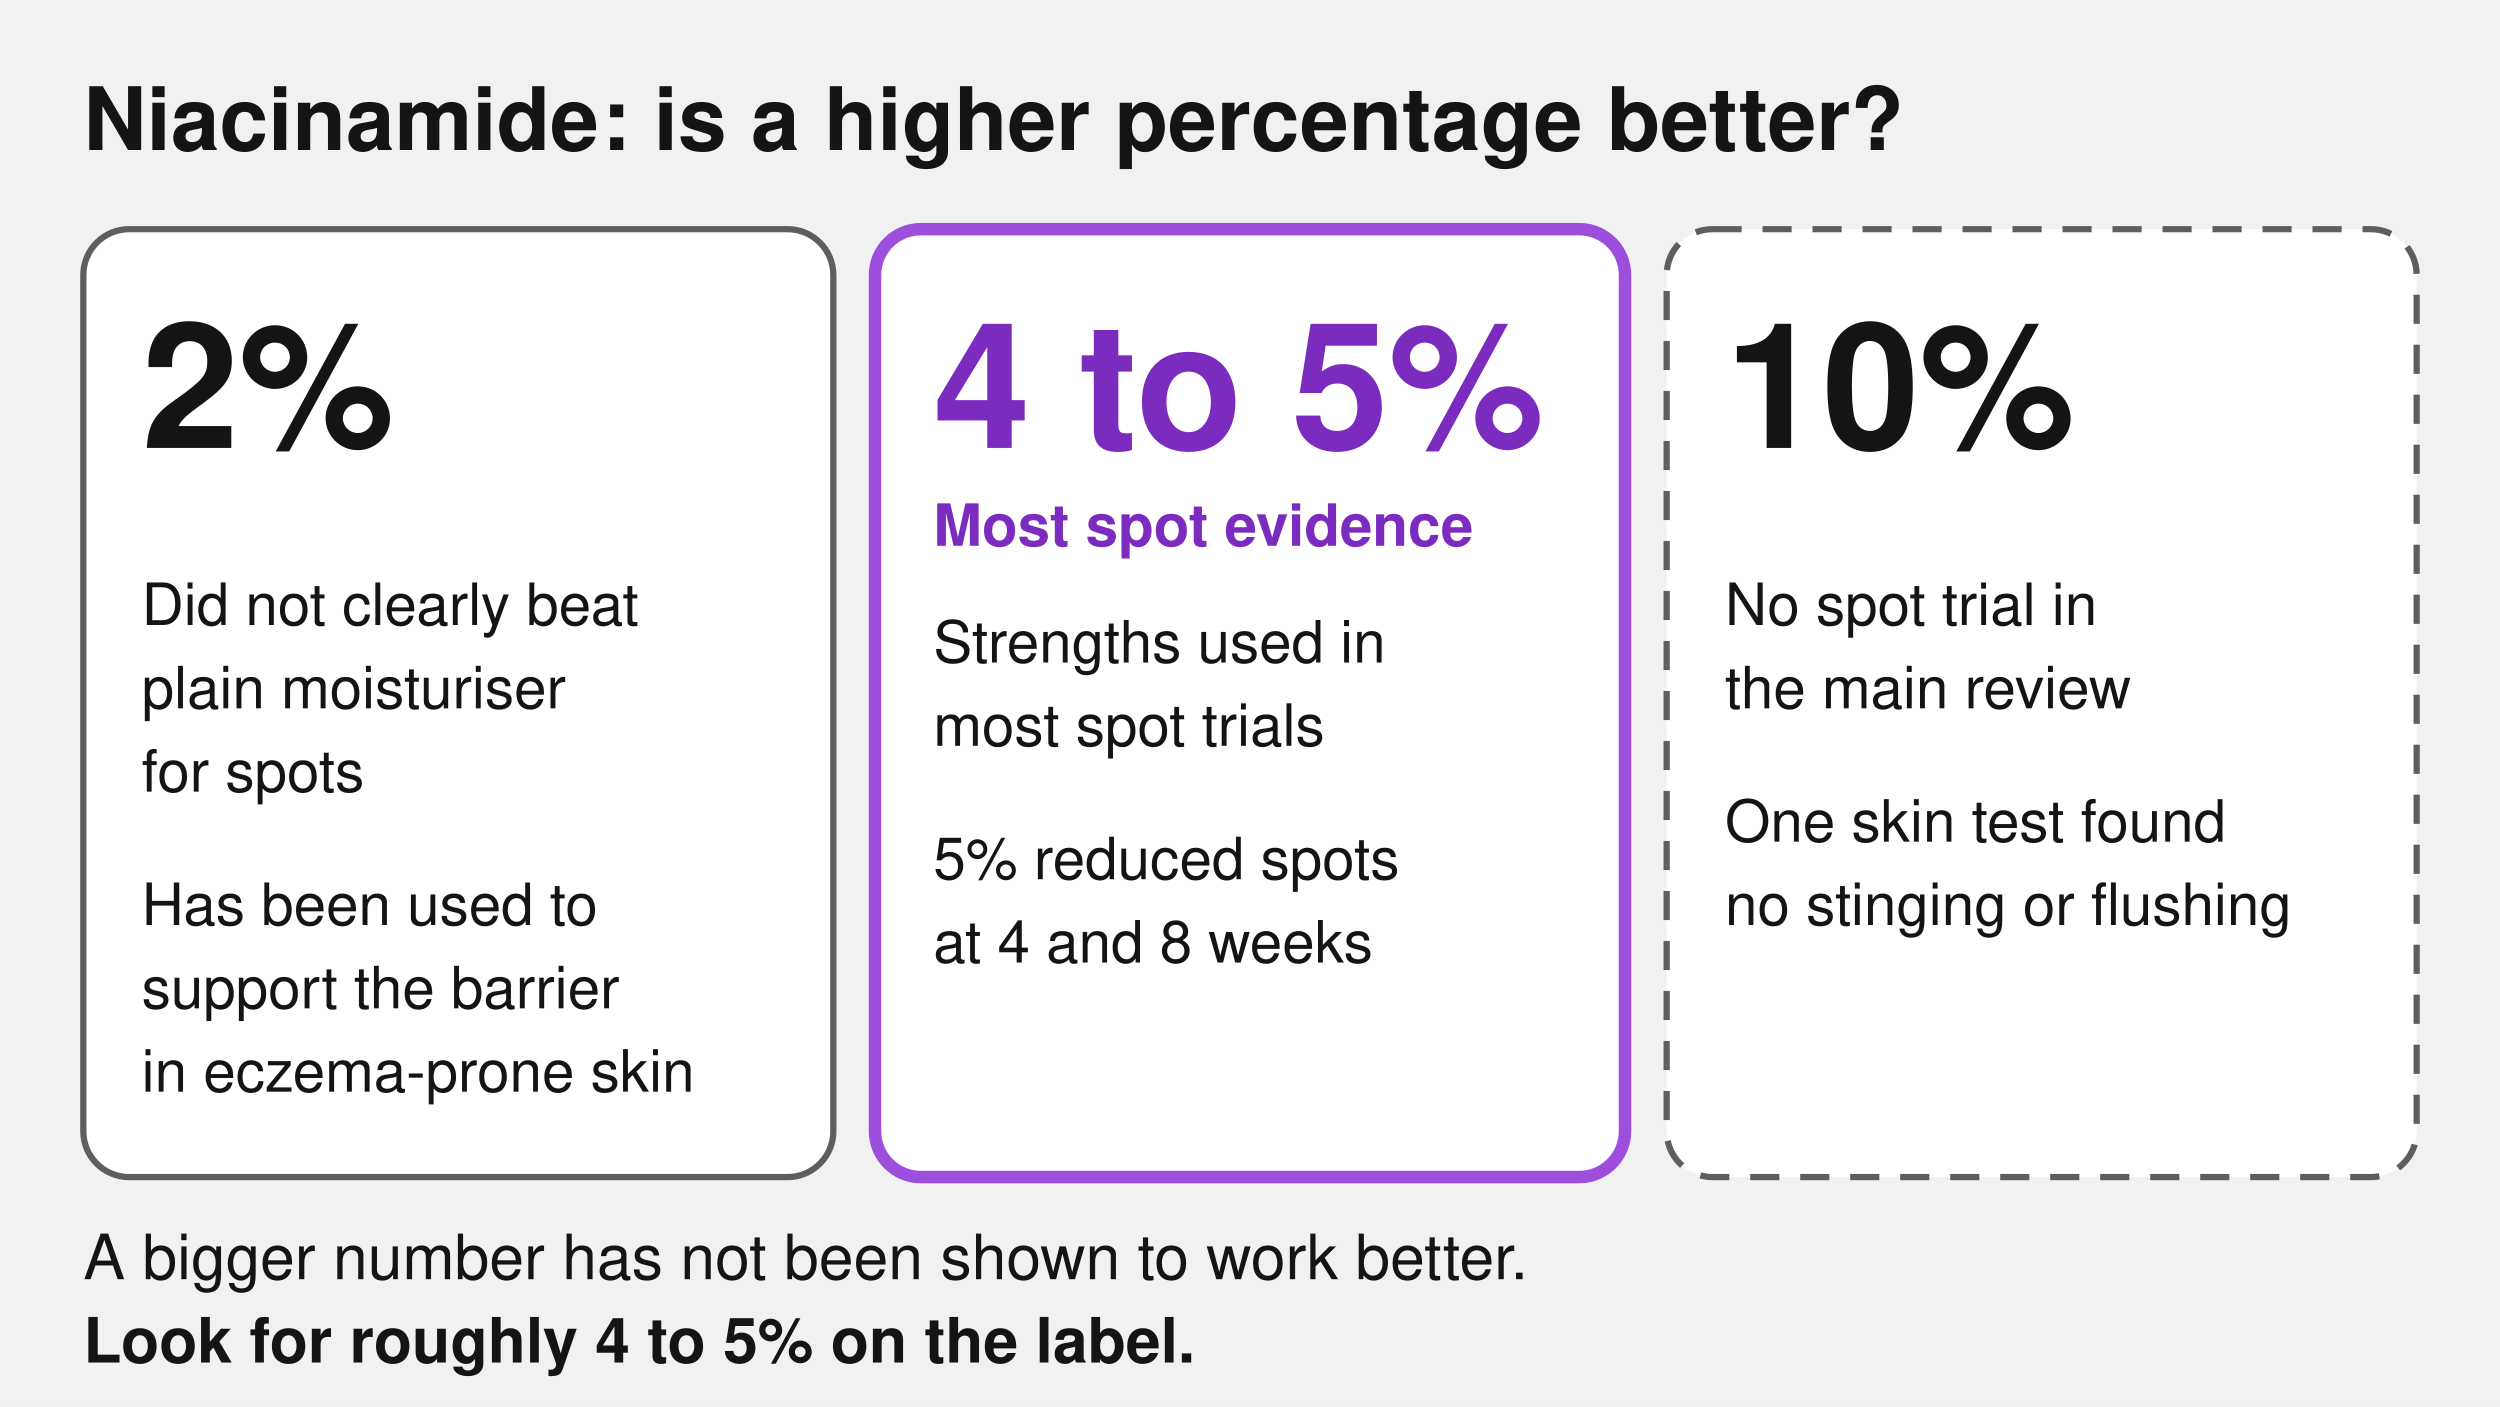
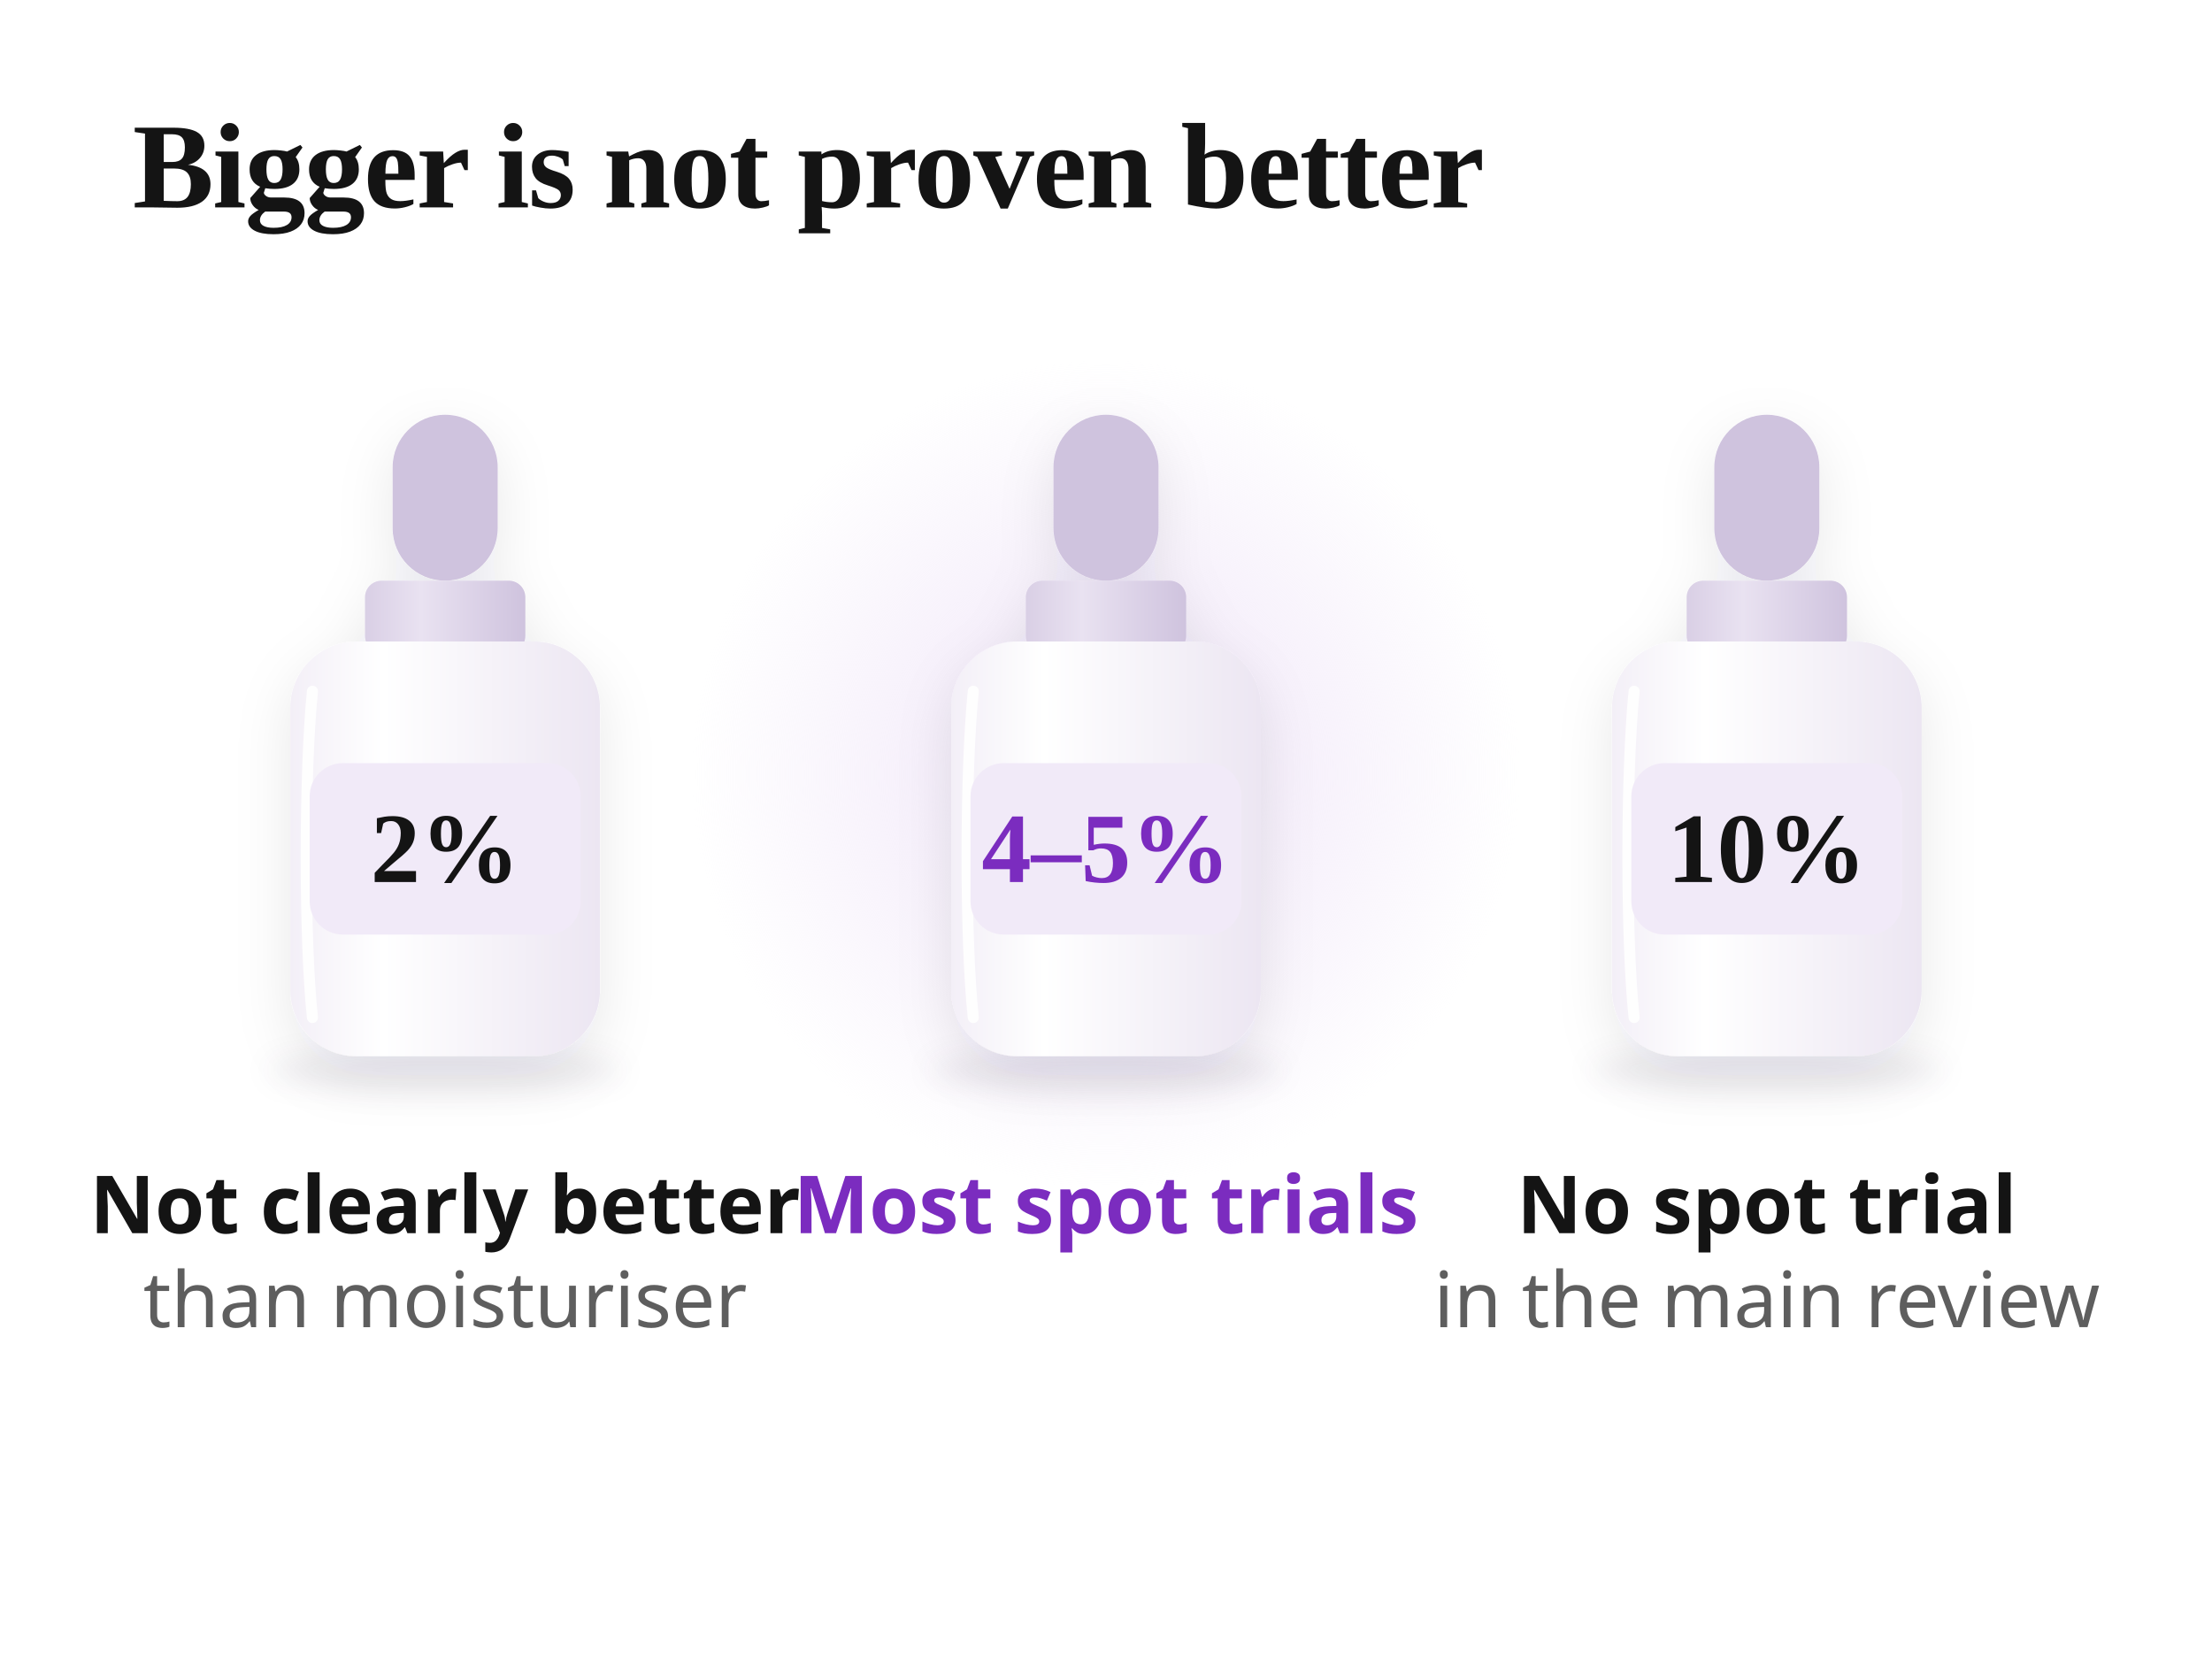
- <svg xmlns="http://www.w3.org/2000/svg" viewBox="0 0 1200 675" width="1200" height="675" font-family="Helvetica, Arial, sans-serif">
-   <rect width="1200" height="675" fill="#f1f1f1" />
-   <text x="40" y="72" font-size="42" font-weight="700" fill="#141414">Niacinamide: is a higher percentage better?</text>
-   <rect x="40" y="110" width="360" height="455" rx="22" fill="#ffffff" stroke="#5e5e5e" stroke-width="3" />
-   <text x="68" y="215" font-size="84" font-weight="700" fill="#141414">2%</text>
-   <text x="68" y="300" font-size="28" fill="#141414">Did not clearly beat</text>
-   <text x="68" y="340" font-size="28" fill="#141414">plain moisturiser</text>
-   <text x="68" y="380" font-size="28" fill="#141414">for spots</text>
-   <text x="68" y="444" font-size="28" fill="#141414">Has been used to</text>
-   <text x="68" y="484" font-size="28" fill="#141414">support the barrier</text>
-   <text x="68" y="524" font-size="28" fill="#141414">in eczema-prone skin</text>
-   <rect x="420" y="110" width="360" height="455" rx="22" fill="#ffffff" stroke="#9d4edd" stroke-width="6" />
-   <text x="448" y="215" font-size="84" font-weight="700" fill="#7b2cbf">4 to 5%</text>
-   <text x="448" y="262" font-size="28" font-weight="700" fill="#7b2cbf">Most spot evidence</text>
-   <text x="448" y="318" font-size="28" fill="#141414">Strengths used in</text>
-   <text x="448" y="358" font-size="28" fill="#141414">most spot trials</text>
-   <text x="448" y="422" font-size="28" fill="#141414">5% reduced spots</text>
-   <text x="448" y="462" font-size="28" fill="#141414">at 4 and 8 weeks</text>
-   <rect x="800" y="110" width="360" height="455" rx="22" fill="#ffffff" stroke="#5e5e5e" stroke-width="3" stroke-dasharray="14 10" />
-   <text x="828" y="215" font-size="84" font-weight="700" fill="#141414">10%</text>
-   <text x="828" y="300" font-size="28" fill="#141414">No spot trial in</text>
-   <text x="828" y="340" font-size="28" fill="#141414">the main review</text>
-   <text x="828" y="404" font-size="28" fill="#141414">One skin test found</text>
-   <text x="828" y="444" font-size="28" fill="#141414">no stinging or flushing</text>
-   <text x="40" y="614" font-size="30" fill="#141414">A bigger number has not been shown to work better.</text>
-   <text x="40" y="654" font-size="30" font-weight="700" fill="#141414">Look for roughly 4 to 5% on the label.</text>
+ <svg xmlns="http://www.w3.org/2000/svg" viewBox="0 0 1600 1200" width="1600" height="1200">
+   <defs>
+     <linearGradient id="obj" x1="0" y1="0" x2="1" y2="0">
+       <stop offset="0" stop-color="#D9CFE5" />
+       <stop offset="0.35" stop-color="#E9E2F1" />
+       <stop offset="1" stop-color="#CFC3DE" />
+     </linearGradient>
+     <linearGradient id="body" x1="0" y1="0" x2="1" y2="0">
+       <stop offset="0" stop-color="#F3EFF7" />
+       <stop offset="0.3" stop-color="#FFFFFF" />
+       <stop offset="1" stop-color="#ECE6F2" />
+     </linearGradient>
+     <radialGradient id="glow" cx="0.5" cy="0.5" r="0.5">
+       <stop offset="0" stop-color="#EFE4F8" />
+       <stop offset="1" stop-color="#EFE4F8" stop-opacity="0" />
+     </radialGradient>
+     <filter id="soft" x="-80%" y="-200%" width="260%" height="500%">
+       <feGaussianBlur stdDeviation="10" />
+     </filter>
+     <filter id="lift" x="-30%" y="-20%" width="160%" height="150%">
+       <feDropShadow dx="0" dy="14" stdDeviation="20" flood-color="#2B1640" flood-opacity="0.09" />
+     </filter>
+   </defs>
+   <rect width="1600" height="1200" fill="#FFFFFF" />
+   <text x="96" y="150" font-family="Source Serif 4" font-weight="600" font-size="88" fill="#141414" letter-spacing="-1">Bigger is not proven better</text>
+   <circle cx="800" cy="560" r="300" fill="url(#glow)" />
+   <g transform="translate(322 0)">
+     <ellipse cx="0" cy="774" rx="128" ry="16" fill="#2B1640" opacity="0.08" filter="url(#soft)" />
+     <g filter="url(#lift)">
+       <rect x="-20" y="356" width="40" height="40" fill="#D9CFE5" />
+       <rect x="-38" y="300" width="76" height="120" rx="38" fill="#CFC3DE" />
+       <rect x="-58" y="420" width="116" height="52" rx="12" fill="url(#obj)" />
+       <rect x="-112" y="464" width="224" height="300" rx="48" fill="url(#body)" />
+     </g>
+     <path d="M -96 500 C -102 560, -102 680, -96 736" fill="none" stroke="#FFFFFF" stroke-width="8" stroke-linecap="round" opacity="0.9" />
+     <rect x="-98" y="552" width="196" height="124" rx="24" fill="#F1EAF8" />
+     <text x="0" y="638" font-family="Source Serif 4" font-weight="600" font-size="72" fill="#141414" text-anchor="middle">2%</text>
+   </g>
+   <g transform="translate(800 0)">
+     <ellipse cx="0" cy="774" rx="128" ry="16" fill="#2B1640" opacity="0.08" filter="url(#soft)" />
+     <g filter="url(#lift)">
+       <rect x="-20" y="356" width="40" height="40" fill="#D9CFE5" />
+       <rect x="-38" y="300" width="76" height="120" rx="38" fill="#CFC3DE" />
+       <rect x="-58" y="420" width="116" height="52" rx="12" fill="url(#obj)" />
+       <rect x="-112" y="464" width="224" height="300" rx="48" fill="url(#body)" />
+     </g>
+     <path d="M -96 500 C -102 560, -102 680, -96 736" fill="none" stroke="#FFFFFF" stroke-width="8" stroke-linecap="round" opacity="0.9" />
+     <rect x="-98" y="552" width="196" height="124" rx="24" fill="#F1EAF8" />
+     <text x="0" y="638" font-family="Source Serif 4" font-weight="600" font-size="72" fill="#7B2CBF" text-anchor="middle">4–5%</text>
+   </g>
+   <g transform="translate(1278 0)">
+     <ellipse cx="0" cy="774" rx="128" ry="16" fill="#2B1640" opacity="0.08" filter="url(#soft)" />
+     <g filter="url(#lift)">
+       <rect x="-20" y="356" width="40" height="40" fill="#D9CFE5" />
+       <rect x="-38" y="300" width="76" height="120" rx="38" fill="#CFC3DE" />
+       <rect x="-58" y="420" width="116" height="52" rx="12" fill="url(#obj)" />
+       <rect x="-112" y="464" width="224" height="300" rx="48" fill="url(#body)" />
+     </g>
+     <path d="M -96 500 C -102 560, -102 680, -96 736" fill="none" stroke="#FFFFFF" stroke-width="8" stroke-linecap="round" opacity="0.9" />
+     <rect x="-98" y="552" width="196" height="124" rx="24" fill="#F1EAF8" />
+     <text x="0" y="638" font-family="Source Serif 4" font-weight="600" font-size="72" fill="#141414" text-anchor="middle">10%</text>
+   </g>
+   <g font-family="Archivo" text-anchor="middle">
+     <text x="322" y="892" font-size="58" font-weight="600" fill="#141414">Not clearly better</text>
+     <text x="322" y="960" font-size="56" font-weight="400" fill="#5E5E5E">than moisturiser</text>
+     <text x="800" y="892" font-size="58" font-weight="600" fill="#7B2CBF">Most spot trials</text>
+     <text x="1278" y="892" font-size="58" font-weight="600" fill="#141414">No spot trial</text>
+     <text x="1278" y="960" font-size="56" font-weight="400" fill="#5E5E5E">in the main review</text>
+   </g>
</svg>
